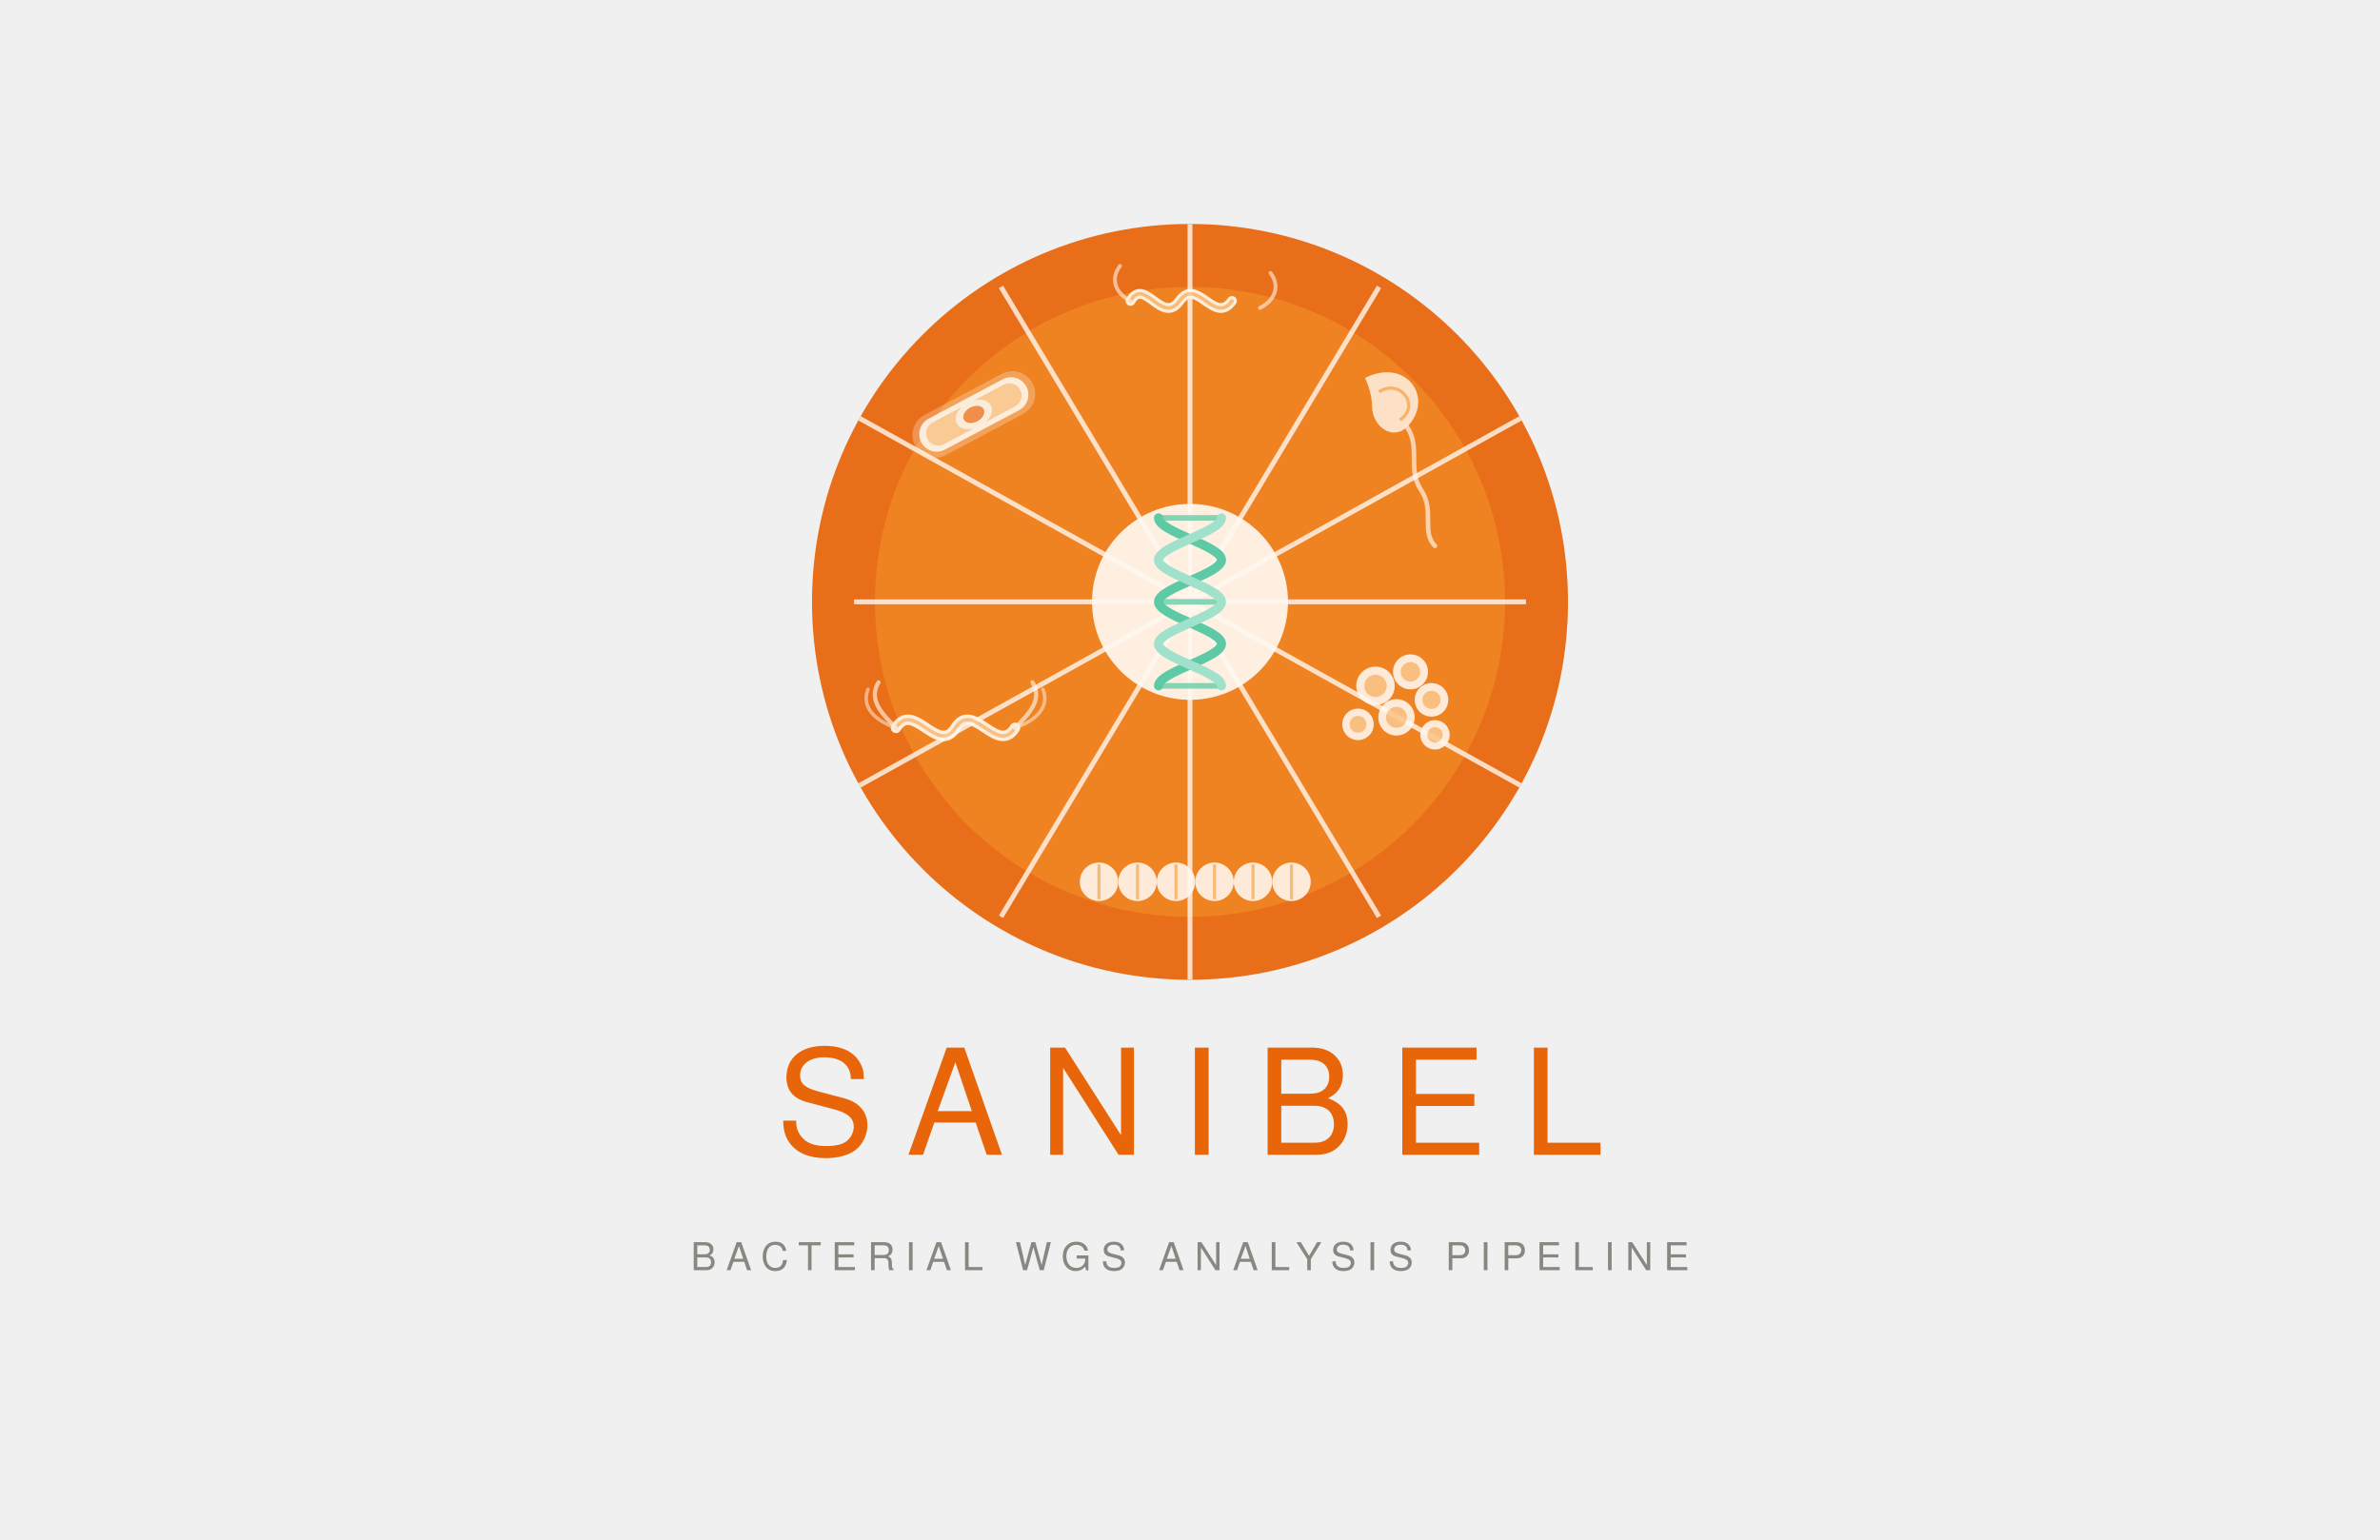
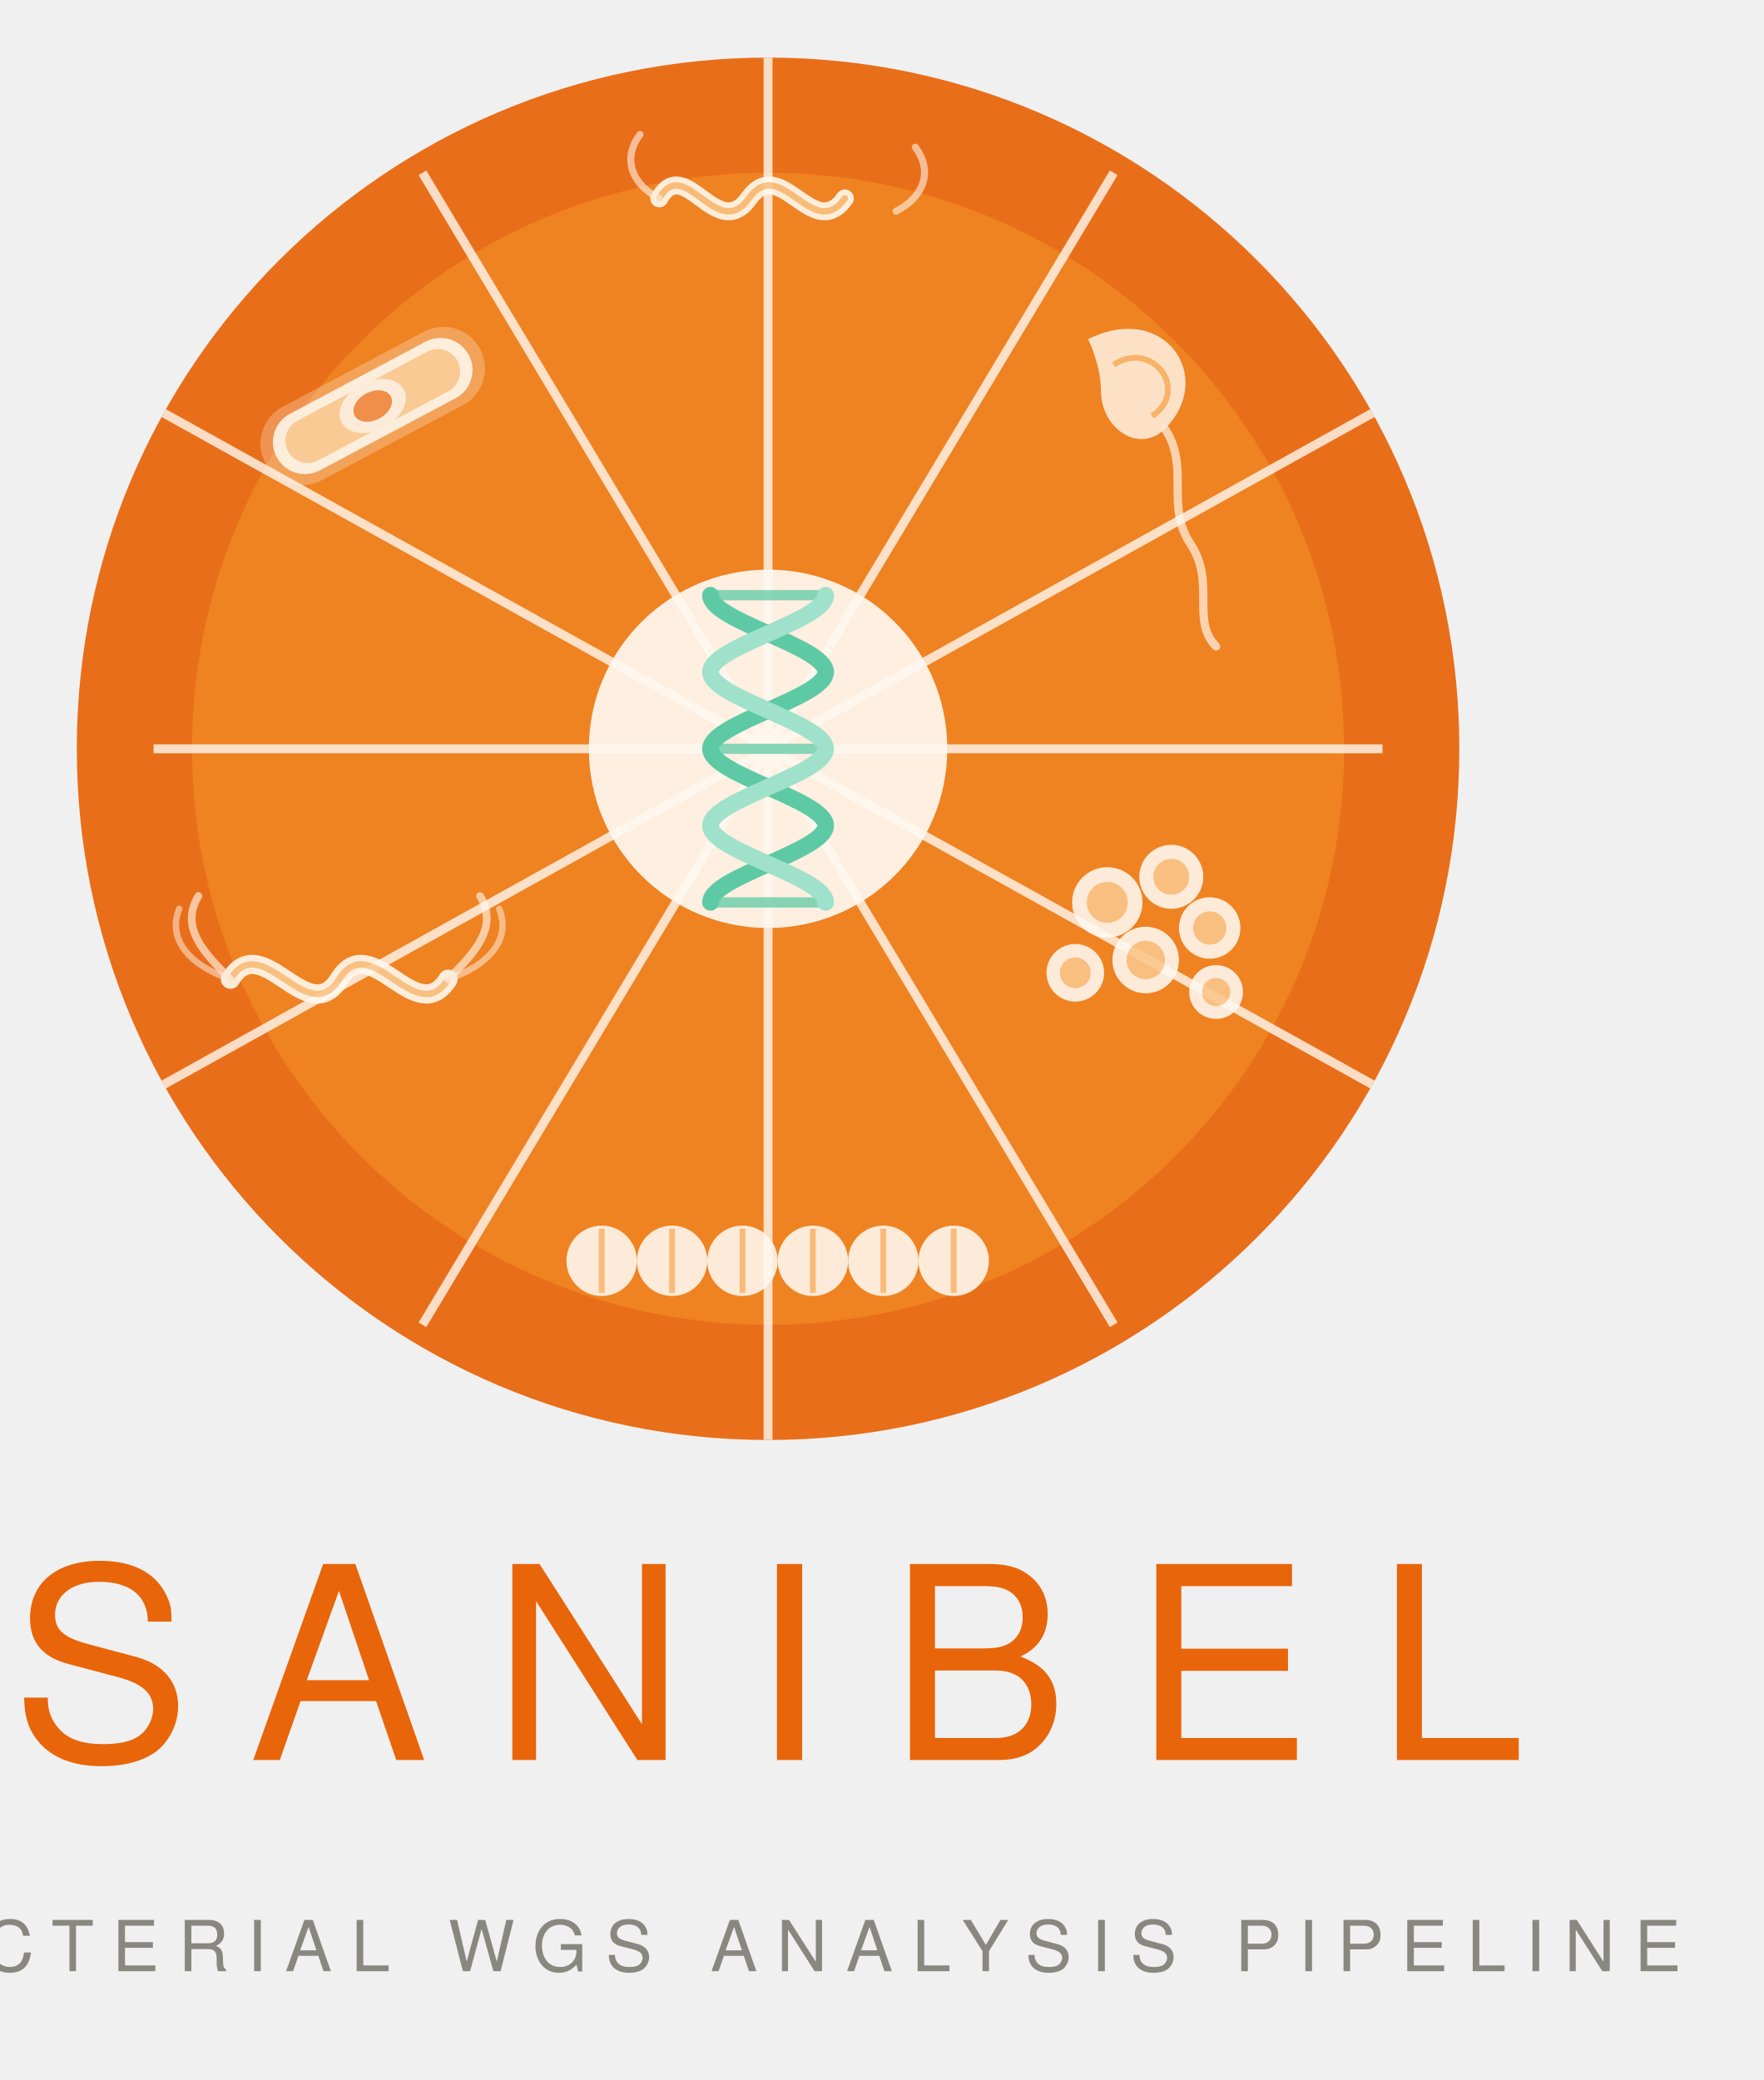
- <svg xmlns="http://www.w3.org/2000/svg" width="100%" viewBox="0 0 680 440" role="img" style="">
+ <svg xmlns="http://www.w3.org/2000/svg" width="100%" viewBox="220 55 275.52 325" role="img" style="">
  <defs>
-     <clipPath id="cc8">
+     <clipPath id="cc9">
      <circle cx="340" cy="172" r="108" />
    </clipPath>
-     <clipPath id="pith8">
+     <clipPath id="pith9">
      <circle cx="340" cy="172" r="27" />
    </clipPath>
-     <mask id="imagine-text-gaps-en8wbk" maskUnits="userSpaceOnUse">
-       <rect x="0" y="0" width="680" height="440" fill="white" />
-       <rect x="212.289" y="289.667" width="255.422" height="51.5" fill="black" rx="2" />
-       <rect x="190.538" y="351" width="298.924" height="16.5" fill="black" rx="2" />
+     <mask id="imagine-text-gaps-rmjn3h" maskUnits="userSpaceOnUse">
+       <rect x="220" y="55" width="275.52" height="325" fill="white" />
+       <rect x="212.299" y="289.664" width="255.403" height="51.504" fill="black" rx="2" />
+       <rect x="190.533" y="350.999" width="298.935" height="16.501" fill="black" rx="2" />
    </mask>
  </defs>
  <circle cx="340" cy="172" r="108" fill="#E8650A" opacity="0.93" style="fill:rgb(232, 101, 10);stroke:none;color:rgb(0, 0, 0);stroke-width:1px;stroke-linecap:butt;stroke-linejoin:miter;opacity:0.93;font-family:&quot;Anthropic Sans&quot;, -apple-system, BlinkMacSystemFont, &quot;Segoe UI&quot;, sans-serif;font-size:16px;font-weight:400;text-anchor:start;dominant-baseline:auto" />
  <circle cx="340" cy="172" r="90" fill="#F5962A" opacity="0.50" style="fill:rgb(245, 150, 42);stroke:none;color:rgb(0, 0, 0);stroke-width:1px;stroke-linecap:butt;stroke-linejoin:miter;opacity:0.5;font-family:&quot;Anthropic Sans&quot;, -apple-system, BlinkMacSystemFont, &quot;Segoe UI&quot;, sans-serif;font-size:16px;font-weight:400;text-anchor:start;dominant-baseline:auto" />
  <circle cx="340" cy="172" r="28" fill="#FFF8F0" opacity="0.92" style="fill:rgb(255, 248, 240);stroke:none;color:rgb(0, 0, 0);stroke-width:1px;stroke-linecap:butt;stroke-linejoin:miter;opacity:0.92;font-family:&quot;Anthropic Sans&quot;, -apple-system, BlinkMacSystemFont, &quot;Segoe UI&quot;, sans-serif;font-size:16px;font-weight:400;text-anchor:start;dominant-baseline:auto" />
-   <g clip-path="url(#cc8)" stroke="#FFF8F0" stroke-width="1.4" fill="none" opacity="0.80" style="fill:none;stroke:rgb(255, 248, 240);color:rgb(0, 0, 0);stroke-width:1.4px;stroke-linecap:butt;stroke-linejoin:miter;opacity:0.8;font-family:&quot;Anthropic Sans&quot;, -apple-system, BlinkMacSystemFont, &quot;Segoe UI&quot;, sans-serif;font-size:16px;font-weight:400;text-anchor:start;dominant-baseline:auto">
+   <g clip-path="url(#cc9)" stroke="#FFF8F0" stroke-width="1.4" fill="none" opacity="0.80" style="fill:none;stroke:rgb(255, 248, 240);color:rgb(0, 0, 0);stroke-width:1.4px;stroke-linecap:butt;stroke-linejoin:miter;opacity:0.8;font-family:&quot;Anthropic Sans&quot;, -apple-system, BlinkMacSystemFont, &quot;Segoe UI&quot;, sans-serif;font-size:16px;font-weight:400;text-anchor:start;dominant-baseline:auto">
    <line x1="340" y1="64" x2="340" y2="280" style="fill:none;stroke:rgb(255, 248, 240);color:rgb(0, 0, 0);stroke-width:1.4px;stroke-linecap:butt;stroke-linejoin:miter;opacity:1;font-family:&quot;Anthropic Sans&quot;, -apple-system, BlinkMacSystemFont, &quot;Segoe UI&quot;, sans-serif;font-size:16px;font-weight:400;text-anchor:start;dominant-baseline:auto" />
    <line x1="232" y1="112" x2="448" y2="232" style="fill:none;stroke:rgb(255, 248, 240);color:rgb(0, 0, 0);stroke-width:1.4px;stroke-linecap:butt;stroke-linejoin:miter;opacity:1;font-family:&quot;Anthropic Sans&quot;, -apple-system, BlinkMacSystemFont, &quot;Segoe UI&quot;, sans-serif;font-size:16px;font-weight:400;text-anchor:start;dominant-baseline:auto" />
    <line x1="232" y1="232" x2="448" y2="112" style="fill:none;stroke:rgb(255, 248, 240);color:rgb(0, 0, 0);stroke-width:1.4px;stroke-linecap:butt;stroke-linejoin:miter;opacity:1;font-family:&quot;Anthropic Sans&quot;, -apple-system, BlinkMacSystemFont, &quot;Segoe UI&quot;, sans-serif;font-size:16px;font-weight:400;text-anchor:start;dominant-baseline:auto" />
    <line x1="244" y1="172" x2="436" y2="172" style="fill:none;stroke:rgb(255, 248, 240);color:rgb(0, 0, 0);stroke-width:1.4px;stroke-linecap:butt;stroke-linejoin:miter;opacity:1;font-family:&quot;Anthropic Sans&quot;, -apple-system, BlinkMacSystemFont, &quot;Segoe UI&quot;, sans-serif;font-size:16px;font-weight:400;text-anchor:start;dominant-baseline:auto" />
    <line x1="286" y1="82" x2="394" y2="262" style="fill:none;stroke:rgb(255, 248, 240);color:rgb(0, 0, 0);stroke-width:1.4px;stroke-linecap:butt;stroke-linejoin:miter;opacity:1;font-family:&quot;Anthropic Sans&quot;, -apple-system, BlinkMacSystemFont, &quot;Segoe UI&quot;, sans-serif;font-size:16px;font-weight:400;text-anchor:start;dominant-baseline:auto" />
    <line x1="394" y1="82" x2="286" y2="262" style="fill:none;stroke:rgb(255, 248, 240);color:rgb(0, 0, 0);stroke-width:1.4px;stroke-linecap:butt;stroke-linejoin:miter;opacity:1;font-family:&quot;Anthropic Sans&quot;, -apple-system, BlinkMacSystemFont, &quot;Segoe UI&quot;, sans-serif;font-size:16px;font-weight:400;text-anchor:start;dominant-baseline:auto" />
  </g>
-   <g clip-path="url(#cc8)" opacity="0.90" style="fill:rgb(0, 0, 0);stroke:none;color:rgb(0, 0, 0);stroke-width:1px;stroke-linecap:butt;stroke-linejoin:miter;opacity:0.9;font-family:&quot;Anthropic Sans&quot;, -apple-system, BlinkMacSystemFont, &quot;Segoe UI&quot;, sans-serif;font-size:16px;font-weight:400;text-anchor:start;dominant-baseline:auto">
+   <g clip-path="url(#cc9)" opacity="0.90" style="fill:rgb(0, 0, 0);stroke:none;color:rgb(0, 0, 0);stroke-width:1px;stroke-linecap:butt;stroke-linejoin:miter;opacity:0.9;font-family:&quot;Anthropic Sans&quot;, -apple-system, BlinkMacSystemFont, &quot;Segoe UI&quot;, sans-serif;font-size:16px;font-weight:400;text-anchor:start;dominant-baseline:auto">
    <path d="M323,86 C327,79 332,93 337,86 C342,79 347,93 352,86 C357,79 360,88" fill="none" stroke="#FFF8F0" stroke-width="2.8" stroke-linecap="round" style="fill:none;stroke:rgb(255, 248, 240);color:rgb(0, 0, 0);stroke-width:2.8px;stroke-linecap:round;stroke-linejoin:miter;opacity:1;font-family:&quot;Anthropic Sans&quot;, -apple-system, BlinkMacSystemFont, &quot;Segoe UI&quot;, sans-serif;font-size:16px;font-weight:400;text-anchor:start;dominant-baseline:auto" />
    <path d="M323,86 C327,79 332,93 337,86 C342,79 347,93 352,86 C357,79 360,88" fill="none" stroke="#F5962A" stroke-width="1.0" stroke-linecap="round" opacity="0.55" style="fill:none;stroke:rgb(245, 150, 42);color:rgb(0, 0, 0);stroke-width:1px;stroke-linecap:round;stroke-linejoin:miter;opacity:0.55;font-family:&quot;Anthropic Sans&quot;, -apple-system, BlinkMacSystemFont, &quot;Segoe UI&quot;, sans-serif;font-size:16px;font-weight:400;text-anchor:start;dominant-baseline:auto" />
    <path d="M323,86 C319,84 317,80 320,76" fill="none" stroke="#FFF8F0" stroke-width="1.1" stroke-linecap="round" opacity="0.65" style="fill:none;stroke:rgb(255, 248, 240);color:rgb(0, 0, 0);stroke-width:1.1px;stroke-linecap:round;stroke-linejoin:miter;opacity:0.65;font-family:&quot;Anthropic Sans&quot;, -apple-system, BlinkMacSystemFont, &quot;Segoe UI&quot;, sans-serif;font-size:16px;font-weight:400;text-anchor:start;dominant-baseline:auto" />
    <path d="M360,88 C364,86 366,82 363,78" fill="none" stroke="#FFF8F0" stroke-width="1.1" stroke-linecap="round" opacity="0.65" style="fill:none;stroke:rgb(255, 248, 240);color:rgb(0, 0, 0);stroke-width:1.1px;stroke-linecap:round;stroke-linejoin:miter;opacity:0.65;font-family:&quot;Anthropic Sans&quot;, -apple-system, BlinkMacSystemFont, &quot;Segoe UI&quot;, sans-serif;font-size:16px;font-weight:400;text-anchor:start;dominant-baseline:auto" />
  </g>
-   <g clip-path="url(#cc8)" opacity="0.90" style="fill:rgb(0, 0, 0);stroke:none;color:rgb(0, 0, 0);stroke-width:1px;stroke-linecap:butt;stroke-linejoin:miter;opacity:0.9;font-family:&quot;Anthropic Sans&quot;, -apple-system, BlinkMacSystemFont, &quot;Segoe UI&quot;, sans-serif;font-size:16px;font-weight:400;text-anchor:start;dominant-baseline:auto">
+   <g clip-path="url(#cc9)" opacity="0.90" style="fill:rgb(0, 0, 0);stroke:none;color:rgb(0, 0, 0);stroke-width:1px;stroke-linecap:butt;stroke-linejoin:miter;opacity:0.9;font-family:&quot;Anthropic Sans&quot;, -apple-system, BlinkMacSystemFont, &quot;Segoe UI&quot;, sans-serif;font-size:16px;font-weight:400;text-anchor:start;dominant-baseline:auto">
    <path d="M390,108 C402,102 410,114 402,122 C398,126 392,122 392,116 C392,112 390,108 390,108Z" fill="#FFF8F0" opacity="0.88" style="fill:rgb(255, 248, 240);stroke:none;color:rgb(0, 0, 0);stroke-width:1px;stroke-linecap:butt;stroke-linejoin:miter;opacity:0.88;font-family:&quot;Anthropic Sans&quot;, -apple-system, BlinkMacSystemFont, &quot;Segoe UI&quot;, sans-serif;font-size:16px;font-weight:400;text-anchor:start;dominant-baseline:auto" />
    <path d="M394,112 C400,108 406,116 400,120" fill="none" stroke="#F5962A" stroke-width="0.9" opacity="0.60" style="fill:none;stroke:rgb(245, 150, 42);color:rgb(0, 0, 0);stroke-width:0.9px;stroke-linecap:butt;stroke-linejoin:miter;opacity:0.6;font-family:&quot;Anthropic Sans&quot;, -apple-system, BlinkMacSystemFont, &quot;Segoe UI&quot;, sans-serif;font-size:16px;font-weight:400;text-anchor:start;dominant-baseline:auto" />
    <path d="M402,122 C406,128 402,134 406,140 C410,146 406,152 410,156" fill="none" stroke="#FFF8F0" stroke-width="1.3" stroke-linecap="round" opacity="0.75" style="fill:none;stroke:rgb(255, 248, 240);color:rgb(0, 0, 0);stroke-width:1.3px;stroke-linecap:round;stroke-linejoin:miter;opacity:0.75;font-family:&quot;Anthropic Sans&quot;, -apple-system, BlinkMacSystemFont, &quot;Segoe UI&quot;, sans-serif;font-size:16px;font-weight:400;text-anchor:start;dominant-baseline:auto" />
  </g>
-   <g clip-path="url(#cc8)" opacity="0.88" style="fill:rgb(0, 0, 0);stroke:none;color:rgb(0, 0, 0);stroke-width:1px;stroke-linecap:butt;stroke-linejoin:miter;opacity:0.88;font-family:&quot;Anthropic Sans&quot;, -apple-system, BlinkMacSystemFont, &quot;Segoe UI&quot;, sans-serif;font-size:16px;font-weight:400;text-anchor:start;dominant-baseline:auto">
+   <g clip-path="url(#cc9)" opacity="0.88" style="fill:rgb(0, 0, 0);stroke:none;color:rgb(0, 0, 0);stroke-width:1px;stroke-linecap:butt;stroke-linejoin:miter;opacity:0.88;font-family:&quot;Anthropic Sans&quot;, -apple-system, BlinkMacSystemFont, &quot;Segoe UI&quot;, sans-serif;font-size:16px;font-weight:400;text-anchor:start;dominant-baseline:auto">
    <circle cx="393" cy="196" r="5.5" fill="#FFF8F0" style="fill:rgb(255, 248, 240);stroke:none;color:rgb(0, 0, 0);stroke-width:1px;stroke-linecap:butt;stroke-linejoin:miter;opacity:1;font-family:&quot;Anthropic Sans&quot;, -apple-system, BlinkMacSystemFont, &quot;Segoe UI&quot;, sans-serif;font-size:16px;font-weight:400;text-anchor:start;dominant-baseline:auto" />
    <circle cx="393" cy="196" r="3.2" fill="#F5962A" opacity="0.50" style="fill:rgb(245, 150, 42);stroke:none;color:rgb(0, 0, 0);stroke-width:1px;stroke-linecap:butt;stroke-linejoin:miter;opacity:0.5;font-family:&quot;Anthropic Sans&quot;, -apple-system, BlinkMacSystemFont, &quot;Segoe UI&quot;, sans-serif;font-size:16px;font-weight:400;text-anchor:start;dominant-baseline:auto" />
    <circle cx="403" cy="192" r="5" fill="#FFF8F0" style="fill:rgb(255, 248, 240);stroke:none;color:rgb(0, 0, 0);stroke-width:1px;stroke-linecap:butt;stroke-linejoin:miter;opacity:1;font-family:&quot;Anthropic Sans&quot;, -apple-system, BlinkMacSystemFont, &quot;Segoe UI&quot;, sans-serif;font-size:16px;font-weight:400;text-anchor:start;dominant-baseline:auto" />
    <circle cx="403" cy="192" r="2.8" fill="#F5962A" opacity="0.50" style="fill:rgb(245, 150, 42);stroke:none;color:rgb(0, 0, 0);stroke-width:1px;stroke-linecap:butt;stroke-linejoin:miter;opacity:0.5;font-family:&quot;Anthropic Sans&quot;, -apple-system, BlinkMacSystemFont, &quot;Segoe UI&quot;, sans-serif;font-size:16px;font-weight:400;text-anchor:start;dominant-baseline:auto" />
    <circle cx="399" cy="205" r="5.2" fill="#FFF8F0" style="fill:rgb(255, 248, 240);stroke:none;color:rgb(0, 0, 0);stroke-width:1px;stroke-linecap:butt;stroke-linejoin:miter;opacity:1;font-family:&quot;Anthropic Sans&quot;, -apple-system, BlinkMacSystemFont, &quot;Segoe UI&quot;, sans-serif;font-size:16px;font-weight:400;text-anchor:start;dominant-baseline:auto" />
    <circle cx="399" cy="205" r="3.0" fill="#F5962A" opacity="0.50" style="fill:rgb(245, 150, 42);stroke:none;color:rgb(0, 0, 0);stroke-width:1px;stroke-linecap:butt;stroke-linejoin:miter;opacity:0.5;font-family:&quot;Anthropic Sans&quot;, -apple-system, BlinkMacSystemFont, &quot;Segoe UI&quot;, sans-serif;font-size:16px;font-weight:400;text-anchor:start;dominant-baseline:auto" />
    <circle cx="409" cy="200" r="4.8" fill="#FFF8F0" style="fill:rgb(255, 248, 240);stroke:none;color:rgb(0, 0, 0);stroke-width:1px;stroke-linecap:butt;stroke-linejoin:miter;opacity:1;font-family:&quot;Anthropic Sans&quot;, -apple-system, BlinkMacSystemFont, &quot;Segoe UI&quot;, sans-serif;font-size:16px;font-weight:400;text-anchor:start;dominant-baseline:auto" />
    <circle cx="409" cy="200" r="2.6" fill="#F5962A" opacity="0.50" style="fill:rgb(245, 150, 42);stroke:none;color:rgb(0, 0, 0);stroke-width:1px;stroke-linecap:butt;stroke-linejoin:miter;opacity:0.5;font-family:&quot;Anthropic Sans&quot;, -apple-system, BlinkMacSystemFont, &quot;Segoe UI&quot;, sans-serif;font-size:16px;font-weight:400;text-anchor:start;dominant-baseline:auto" />
    <circle cx="388" cy="207" r="4.5" fill="#FFF8F0" style="fill:rgb(255, 248, 240);stroke:none;color:rgb(0, 0, 0);stroke-width:1px;stroke-linecap:butt;stroke-linejoin:miter;opacity:1;font-family:&quot;Anthropic Sans&quot;, -apple-system, BlinkMacSystemFont, &quot;Segoe UI&quot;, sans-serif;font-size:16px;font-weight:400;text-anchor:start;dominant-baseline:auto" />
    <circle cx="388" cy="207" r="2.4" fill="#F5962A" opacity="0.50" style="fill:rgb(245, 150, 42);stroke:none;color:rgb(0, 0, 0);stroke-width:1px;stroke-linecap:butt;stroke-linejoin:miter;opacity:0.5;font-family:&quot;Anthropic Sans&quot;, -apple-system, BlinkMacSystemFont, &quot;Segoe UI&quot;, sans-serif;font-size:16px;font-weight:400;text-anchor:start;dominant-baseline:auto" />
    <circle cx="410" cy="210" r="4.2" fill="#FFF8F0" style="fill:rgb(255, 248, 240);stroke:none;color:rgb(0, 0, 0);stroke-width:1px;stroke-linecap:butt;stroke-linejoin:miter;opacity:1;font-family:&quot;Anthropic Sans&quot;, -apple-system, BlinkMacSystemFont, &quot;Segoe UI&quot;, sans-serif;font-size:16px;font-weight:400;text-anchor:start;dominant-baseline:auto" />
    <circle cx="410" cy="210" r="2.2" fill="#F5962A" opacity="0.50" style="fill:rgb(245, 150, 42);stroke:none;color:rgb(0, 0, 0);stroke-width:1px;stroke-linecap:butt;stroke-linejoin:miter;opacity:0.5;font-family:&quot;Anthropic Sans&quot;, -apple-system, BlinkMacSystemFont, &quot;Segoe UI&quot;, sans-serif;font-size:16px;font-weight:400;text-anchor:start;dominant-baseline:auto" />
  </g>
-   <g clip-path="url(#cc8)" opacity="0.88" style="fill:rgb(0, 0, 0);stroke:none;color:rgb(0, 0, 0);stroke-width:1px;stroke-linecap:butt;stroke-linejoin:miter;opacity:0.88;font-family:&quot;Anthropic Sans&quot;, -apple-system, BlinkMacSystemFont, &quot;Segoe UI&quot;, sans-serif;font-size:16px;font-weight:400;text-anchor:start;dominant-baseline:auto">
+   <g clip-path="url(#cc9)" opacity="0.88" style="fill:rgb(0, 0, 0);stroke:none;color:rgb(0, 0, 0);stroke-width:1px;stroke-linecap:butt;stroke-linejoin:miter;opacity:0.88;font-family:&quot;Anthropic Sans&quot;, -apple-system, BlinkMacSystemFont, &quot;Segoe UI&quot;, sans-serif;font-size:16px;font-weight:400;text-anchor:start;dominant-baseline:auto">
    <circle cx="314" cy="252" r="5.5" fill="#FFF8F0" style="fill:rgb(255, 248, 240);stroke:none;color:rgb(0, 0, 0);stroke-width:1px;stroke-linecap:butt;stroke-linejoin:miter;opacity:1;font-family:&quot;Anthropic Sans&quot;, -apple-system, BlinkMacSystemFont, &quot;Segoe UI&quot;, sans-serif;font-size:16px;font-weight:400;text-anchor:start;dominant-baseline:auto" />
    <line x1="314" y1="247" x2="314" y2="257" stroke="#F5962A" stroke-width="0.9" opacity="0.55" style="fill:rgb(0, 0, 0);stroke:rgb(245, 150, 42);color:rgb(0, 0, 0);stroke-width:0.9px;stroke-linecap:butt;stroke-linejoin:miter;opacity:0.55;font-family:&quot;Anthropic Sans&quot;, -apple-system, BlinkMacSystemFont, &quot;Segoe UI&quot;, sans-serif;font-size:16px;font-weight:400;text-anchor:start;dominant-baseline:auto" />
    <circle cx="325" cy="252" r="5.5" fill="#FFF8F0" style="fill:rgb(255, 248, 240);stroke:none;color:rgb(0, 0, 0);stroke-width:1px;stroke-linecap:butt;stroke-linejoin:miter;opacity:1;font-family:&quot;Anthropic Sans&quot;, -apple-system, BlinkMacSystemFont, &quot;Segoe UI&quot;, sans-serif;font-size:16px;font-weight:400;text-anchor:start;dominant-baseline:auto" />
    <line x1="325" y1="247" x2="325" y2="257" stroke="#F5962A" stroke-width="0.9" opacity="0.55" style="fill:rgb(0, 0, 0);stroke:rgb(245, 150, 42);color:rgb(0, 0, 0);stroke-width:0.9px;stroke-linecap:butt;stroke-linejoin:miter;opacity:0.55;font-family:&quot;Anthropic Sans&quot;, -apple-system, BlinkMacSystemFont, &quot;Segoe UI&quot;, sans-serif;font-size:16px;font-weight:400;text-anchor:start;dominant-baseline:auto" />
    <circle cx="336" cy="252" r="5.5" fill="#FFF8F0" style="fill:rgb(255, 248, 240);stroke:none;color:rgb(0, 0, 0);stroke-width:1px;stroke-linecap:butt;stroke-linejoin:miter;opacity:1;font-family:&quot;Anthropic Sans&quot;, -apple-system, BlinkMacSystemFont, &quot;Segoe UI&quot;, sans-serif;font-size:16px;font-weight:400;text-anchor:start;dominant-baseline:auto" />
    <line x1="336" y1="247" x2="336" y2="257" stroke="#F5962A" stroke-width="0.9" opacity="0.55" style="fill:rgb(0, 0, 0);stroke:rgb(245, 150, 42);color:rgb(0, 0, 0);stroke-width:0.9px;stroke-linecap:butt;stroke-linejoin:miter;opacity:0.55;font-family:&quot;Anthropic Sans&quot;, -apple-system, BlinkMacSystemFont, &quot;Segoe UI&quot;, sans-serif;font-size:16px;font-weight:400;text-anchor:start;dominant-baseline:auto" />
    <circle cx="347" cy="252" r="5.5" fill="#FFF8F0" style="fill:rgb(255, 248, 240);stroke:none;color:rgb(0, 0, 0);stroke-width:1px;stroke-linecap:butt;stroke-linejoin:miter;opacity:1;font-family:&quot;Anthropic Sans&quot;, -apple-system, BlinkMacSystemFont, &quot;Segoe UI&quot;, sans-serif;font-size:16px;font-weight:400;text-anchor:start;dominant-baseline:auto" />
    <line x1="347" y1="247" x2="347" y2="257" stroke="#F5962A" stroke-width="0.9" opacity="0.55" style="fill:rgb(0, 0, 0);stroke:rgb(245, 150, 42);color:rgb(0, 0, 0);stroke-width:0.9px;stroke-linecap:butt;stroke-linejoin:miter;opacity:0.55;font-family:&quot;Anthropic Sans&quot;, -apple-system, BlinkMacSystemFont, &quot;Segoe UI&quot;, sans-serif;font-size:16px;font-weight:400;text-anchor:start;dominant-baseline:auto" />
    <circle cx="358" cy="252" r="5.5" fill="#FFF8F0" style="fill:rgb(255, 248, 240);stroke:none;color:rgb(0, 0, 0);stroke-width:1px;stroke-linecap:butt;stroke-linejoin:miter;opacity:1;font-family:&quot;Anthropic Sans&quot;, -apple-system, BlinkMacSystemFont, &quot;Segoe UI&quot;, sans-serif;font-size:16px;font-weight:400;text-anchor:start;dominant-baseline:auto" />
    <line x1="358" y1="247" x2="358" y2="257" stroke="#F5962A" stroke-width="0.9" opacity="0.55" style="fill:rgb(0, 0, 0);stroke:rgb(245, 150, 42);color:rgb(0, 0, 0);stroke-width:0.9px;stroke-linecap:butt;stroke-linejoin:miter;opacity:0.55;font-family:&quot;Anthropic Sans&quot;, -apple-system, BlinkMacSystemFont, &quot;Segoe UI&quot;, sans-serif;font-size:16px;font-weight:400;text-anchor:start;dominant-baseline:auto" />
    <circle cx="369" cy="252" r="5.5" fill="#FFF8F0" style="fill:rgb(255, 248, 240);stroke:none;color:rgb(0, 0, 0);stroke-width:1px;stroke-linecap:butt;stroke-linejoin:miter;opacity:1;font-family:&quot;Anthropic Sans&quot;, -apple-system, BlinkMacSystemFont, &quot;Segoe UI&quot;, sans-serif;font-size:16px;font-weight:400;text-anchor:start;dominant-baseline:auto" />
    <line x1="369" y1="247" x2="369" y2="257" stroke="#F5962A" stroke-width="0.9" opacity="0.55" style="fill:rgb(0, 0, 0);stroke:rgb(245, 150, 42);color:rgb(0, 0, 0);stroke-width:0.9px;stroke-linecap:butt;stroke-linejoin:miter;opacity:0.55;font-family:&quot;Anthropic Sans&quot;, -apple-system, BlinkMacSystemFont, &quot;Segoe UI&quot;, sans-serif;font-size:16px;font-weight:400;text-anchor:start;dominant-baseline:auto" />
  </g>
-   <g clip-path="url(#cc8)" opacity="0.90" style="fill:rgb(0, 0, 0);stroke:none;color:rgb(0, 0, 0);stroke-width:1px;stroke-linecap:butt;stroke-linejoin:miter;opacity:0.9;font-family:&quot;Anthropic Sans&quot;, -apple-system, BlinkMacSystemFont, &quot;Segoe UI&quot;, sans-serif;font-size:16px;font-weight:400;text-anchor:start;dominant-baseline:auto">
+   <g clip-path="url(#cc9)" opacity="0.90" style="fill:rgb(0, 0, 0);stroke:none;color:rgb(0, 0, 0);stroke-width:1px;stroke-linecap:butt;stroke-linejoin:miter;opacity:0.9;font-family:&quot;Anthropic Sans&quot;, -apple-system, BlinkMacSystemFont, &quot;Segoe UI&quot;, sans-serif;font-size:16px;font-weight:400;text-anchor:start;dominant-baseline:auto">
    <path d="M256,208 C261,200 268,216 273,208 C278,200 285,216 290,208" fill="none" stroke="#FFF8F0" stroke-width="3.0" stroke-linecap="round" style="fill:none;stroke:rgb(255, 248, 240);color:rgb(0, 0, 0);stroke-width:3px;stroke-linecap:round;stroke-linejoin:miter;opacity:1;font-family:&quot;Anthropic Sans&quot;, -apple-system, BlinkMacSystemFont, &quot;Segoe UI&quot;, sans-serif;font-size:16px;font-weight:400;text-anchor:start;dominant-baseline:auto" />
    <path d="M256,208 C261,200 268,216 273,208 C278,200 285,216 290,208" fill="none" stroke="#F5962A" stroke-width="1.0" stroke-linecap="round" opacity="0.50" style="fill:none;stroke:rgb(245, 150, 42);color:rgb(0, 0, 0);stroke-width:1px;stroke-linecap:round;stroke-linejoin:miter;opacity:0.5;font-family:&quot;Anthropic Sans&quot;, -apple-system, BlinkMacSystemFont, &quot;Segoe UI&quot;, sans-serif;font-size:16px;font-weight:400;text-anchor:start;dominant-baseline:auto" />
    <path d="M256,208 C252,204 248,200 251,195" fill="none" stroke="#FFF8F0" stroke-width="1.2" stroke-linecap="round" opacity="0.70" style="fill:none;stroke:rgb(255, 248, 240);color:rgb(0, 0, 0);stroke-width:1.2px;stroke-linecap:round;stroke-linejoin:miter;opacity:0.7;font-family:&quot;Anthropic Sans&quot;, -apple-system, BlinkMacSystemFont, &quot;Segoe UI&quot;, sans-serif;font-size:16px;font-weight:400;text-anchor:start;dominant-baseline:auto" />
    <path d="M256,208 C250,206 246,202 248,197" fill="none" stroke="#FFF8F0" stroke-width="1.0" stroke-linecap="round" opacity="0.55" style="fill:none;stroke:rgb(255, 248, 240);color:rgb(0, 0, 0);stroke-width:1px;stroke-linecap:round;stroke-linejoin:miter;opacity:0.55;font-family:&quot;Anthropic Sans&quot;, -apple-system, BlinkMacSystemFont, &quot;Segoe UI&quot;, sans-serif;font-size:16px;font-weight:400;text-anchor:start;dominant-baseline:auto" />
    <path d="M290,208 C294,204 298,200 295,195" fill="none" stroke="#FFF8F0" stroke-width="1.2" stroke-linecap="round" opacity="0.70" style="fill:none;stroke:rgb(255, 248, 240);color:rgb(0, 0, 0);stroke-width:1.2px;stroke-linecap:round;stroke-linejoin:miter;opacity:0.7;font-family:&quot;Anthropic Sans&quot;, -apple-system, BlinkMacSystemFont, &quot;Segoe UI&quot;, sans-serif;font-size:16px;font-weight:400;text-anchor:start;dominant-baseline:auto" />
    <path d="M290,208 C296,206 300,202 298,197" fill="none" stroke="#FFF8F0" stroke-width="1.0" stroke-linecap="round" opacity="0.55" style="fill:none;stroke:rgb(255, 248, 240);color:rgb(0, 0, 0);stroke-width:1px;stroke-linecap:round;stroke-linejoin:miter;opacity:0.55;font-family:&quot;Anthropic Sans&quot;, -apple-system, BlinkMacSystemFont, &quot;Segoe UI&quot;, sans-serif;font-size:16px;font-weight:400;text-anchor:start;dominant-baseline:auto" />
  </g>
-   <g clip-path="url(#cc8)" opacity="0.90" transform="rotate(-28 278 118)" style="fill:rgb(0, 0, 0);stroke:none;color:rgb(0, 0, 0);stroke-width:1px;stroke-linecap:butt;stroke-linejoin:miter;opacity:0.9;font-family:&quot;Anthropic Sans&quot;, -apple-system, BlinkMacSystemFont, &quot;Segoe UI&quot;, sans-serif;font-size:16px;font-weight:400;text-anchor:start;dominant-baseline:auto">
+   <g clip-path="url(#cc9)" opacity="0.90" transform="rotate(-28 278 118)" style="fill:rgb(0, 0, 0);stroke:none;color:rgb(0, 0, 0);stroke-width:1px;stroke-linecap:butt;stroke-linejoin:miter;opacity:0.9;font-family:&quot;Anthropic Sans&quot;, -apple-system, BlinkMacSystemFont, &quot;Segoe UI&quot;, sans-serif;font-size:16px;font-weight:400;text-anchor:start;dominant-baseline:auto">
    <rect x="259" y="112" width="38" height="13" rx="6.5" fill="#FFF8F0" opacity="0.30" style="fill:rgb(255, 248, 240);stroke:none;color:rgb(0, 0, 0);stroke-width:1px;stroke-linecap:butt;stroke-linejoin:miter;opacity:0.3;font-family:&quot;Anthropic Sans&quot;, -apple-system, BlinkMacSystemFont, &quot;Segoe UI&quot;, sans-serif;font-size:16px;font-weight:400;text-anchor:start;dominant-baseline:auto" />
    <rect x="261" y="113.5" width="34" height="10" rx="5" fill="#FFF8F0" style="fill:rgb(255, 248, 240);stroke:none;color:rgb(0, 0, 0);stroke-width:1px;stroke-linecap:butt;stroke-linejoin:miter;opacity:1;font-family:&quot;Anthropic Sans&quot;, -apple-system, BlinkMacSystemFont, &quot;Segoe UI&quot;, sans-serif;font-size:16px;font-weight:400;text-anchor:start;dominant-baseline:auto" />
    <rect x="263" y="115" width="30" height="7" rx="3.5" fill="#F5962A" opacity="0.40" style="fill:rgb(245, 150, 42);stroke:none;color:rgb(0, 0, 0);stroke-width:1px;stroke-linecap:butt;stroke-linejoin:miter;opacity:0.4;font-family:&quot;Anthropic Sans&quot;, -apple-system, BlinkMacSystemFont, &quot;Segoe UI&quot;, sans-serif;font-size:16px;font-weight:400;text-anchor:start;dominant-baseline:auto" />
    <ellipse cx="278" cy="118.5" rx="5.5" ry="3.8" fill="#FFF8F0" opacity="0.95" style="fill:rgb(255, 248, 240);stroke:none;color:rgb(0, 0, 0);stroke-width:1px;stroke-linecap:butt;stroke-linejoin:miter;opacity:0.95;font-family:&quot;Anthropic Sans&quot;, -apple-system, BlinkMacSystemFont, &quot;Segoe UI&quot;, sans-serif;font-size:16px;font-weight:400;text-anchor:start;dominant-baseline:auto" />
    <ellipse cx="278" cy="118.5" rx="3.2" ry="2.2" fill="#E8650A" opacity="0.70" style="fill:rgb(232, 101, 10);stroke:none;color:rgb(0, 0, 0);stroke-width:1px;stroke-linecap:butt;stroke-linejoin:miter;opacity:0.7;font-family:&quot;Anthropic Sans&quot;, -apple-system, BlinkMacSystemFont, &quot;Segoe UI&quot;, sans-serif;font-size:16px;font-weight:400;text-anchor:start;dominant-baseline:auto" />
  </g>
-   <g clip-path="url(#pith8)" style="fill:rgb(0, 0, 0);stroke:none;color:rgb(0, 0, 0);stroke-width:1px;stroke-linecap:butt;stroke-linejoin:miter;opacity:1;font-family:&quot;Anthropic Sans&quot;, -apple-system, BlinkMacSystemFont, &quot;Segoe UI&quot;, sans-serif;font-size:16px;font-weight:400;text-anchor:start;dominant-baseline:auto">
+   <g clip-path="url(#pith9)" style="fill:rgb(0, 0, 0);stroke:none;color:rgb(0, 0, 0);stroke-width:1px;stroke-linecap:butt;stroke-linejoin:miter;opacity:1;font-family:&quot;Anthropic Sans&quot;, -apple-system, BlinkMacSystemFont, &quot;Segoe UI&quot;, sans-serif;font-size:16px;font-weight:400;text-anchor:start;dominant-baseline:auto">
    <line x1="331" y1="148" x2="349" y2="148" stroke="#5DCAA5" stroke-width="1.6" stroke-linecap="round" opacity="0.75" style="fill:rgb(0, 0, 0);stroke:rgb(93, 202, 165);color:rgb(0, 0, 0);stroke-width:1.6px;stroke-linecap:round;stroke-linejoin:miter;opacity:0.75;font-family:&quot;Anthropic Sans&quot;, -apple-system, BlinkMacSystemFont, &quot;Segoe UI&quot;, sans-serif;font-size:16px;font-weight:400;text-anchor:start;dominant-baseline:auto" />
    <line x1="331" y1="172" x2="349" y2="172" stroke="#5DCAA5" stroke-width="1.6" stroke-linecap="round" opacity="0.75" style="fill:rgb(0, 0, 0);stroke:rgb(93, 202, 165);color:rgb(0, 0, 0);stroke-width:1.6px;stroke-linecap:round;stroke-linejoin:miter;opacity:0.75;font-family:&quot;Anthropic Sans&quot;, -apple-system, BlinkMacSystemFont, &quot;Segoe UI&quot;, sans-serif;font-size:16px;font-weight:400;text-anchor:start;dominant-baseline:auto" />
    <line x1="331" y1="196" x2="349" y2="196" stroke="#5DCAA5" stroke-width="1.6" stroke-linecap="round" opacity="0.75" style="fill:rgb(0, 0, 0);stroke:rgb(93, 202, 165);color:rgb(0, 0, 0);stroke-width:1.6px;stroke-linecap:round;stroke-linejoin:miter;opacity:0.75;font-family:&quot;Anthropic Sans&quot;, -apple-system, BlinkMacSystemFont, &quot;Segoe UI&quot;, sans-serif;font-size:16px;font-weight:400;text-anchor:start;dominant-baseline:auto" />
    <path d="M331,148 C331,152 349,156 349,160 C349,164 331,168 331,172 C331,176 349,180 349,184 C349,188 331,192 331,196" fill="none" stroke="#5DCAA5" stroke-width="2.6" stroke-linecap="round" style="fill:none;stroke:rgb(93, 202, 165);color:rgb(0, 0, 0);stroke-width:2.6px;stroke-linecap:round;stroke-linejoin:miter;opacity:1;font-family:&quot;Anthropic Sans&quot;, -apple-system, BlinkMacSystemFont, &quot;Segoe UI&quot;, sans-serif;font-size:16px;font-weight:400;text-anchor:start;dominant-baseline:auto" />
    <path d="M349,148 C349,152 331,156 331,160 C331,164 349,168 349,172 C349,176 331,180 331,184 C331,188 349,192 349,196" fill="none" stroke="#9FE1CB" stroke-width="2.6" stroke-linecap="round" style="fill:none;stroke:rgb(159, 225, 203);color:rgb(0, 0, 0);stroke-width:2.6px;stroke-linecap:round;stroke-linejoin:miter;opacity:1;font-family:&quot;Anthropic Sans&quot;, -apple-system, BlinkMacSystemFont, &quot;Segoe UI&quot;, sans-serif;font-size:16px;font-weight:400;text-anchor:start;dominant-baseline:auto" />
  </g>
-   <line x1="240" y1="302" x2="440" y2="302" stroke="#E8650A" stroke-width="0.5" opacity="0.40" mask="url(#imagine-text-gaps-en8wbk)" style="fill:rgb(0, 0, 0);stroke:rgb(232, 101, 10);color:rgb(0, 0, 0);stroke-width:0.5px;stroke-linecap:butt;stroke-linejoin:miter;opacity:0.4;font-family:&quot;Anthropic Sans&quot;, -apple-system, BlinkMacSystemFont, &quot;Segoe UI&quot;, sans-serif;font-size:16px;font-weight:400;text-anchor:start;dominant-baseline:auto" />
+   <line x1="240" y1="302" x2="440" y2="302" stroke="#E8650A" stroke-width="0.5" opacity="0.40" mask="url(#imagine-text-gaps-rmjn3h)" style="fill:rgb(0, 0, 0);stroke:rgb(232, 101, 10);color:rgb(0, 0, 0);stroke-width:0.5px;stroke-linecap:butt;stroke-linejoin:miter;opacity:0.4;font-family:&quot;Anthropic Sans&quot;, -apple-system, BlinkMacSystemFont, &quot;Segoe UI&quot;, sans-serif;font-size:16px;font-weight:400;text-anchor:start;dominant-baseline:auto" />
  <text x="340" y="330" text-anchor="middle" font-family="'Helvetica Neue', Helvetica, Arial, sans-serif" font-size="42" font-weight="300" letter-spacing="10" fill="#E8650A" style="fill:rgb(232, 101, 10);stroke:none;color:rgb(0, 0, 0);stroke-width:1px;stroke-linecap:butt;stroke-linejoin:miter;opacity:1;font-family:&quot;Helvetica Neue&quot;, Helvetica, Arial, sans-serif;font-size:42px;font-weight:300;text-anchor:middle;dominant-baseline:auto">SANIBEL</text>
  <text x="340" y="363" text-anchor="middle" font-family="'Helvetica Neue', Helvetica, Arial, sans-serif" font-size="11" font-weight="400" letter-spacing="3.0" fill="#888780" style="fill:rgb(136, 135, 128);stroke:none;color:rgb(0, 0, 0);stroke-width:1px;stroke-linecap:butt;stroke-linejoin:miter;opacity:1;font-family:&quot;Helvetica Neue&quot;, Helvetica, Arial, sans-serif;font-size:11px;font-weight:400;text-anchor:middle;dominant-baseline:auto">BACTERIAL WGS ANALYSIS PIPELINE</text>
</svg>
